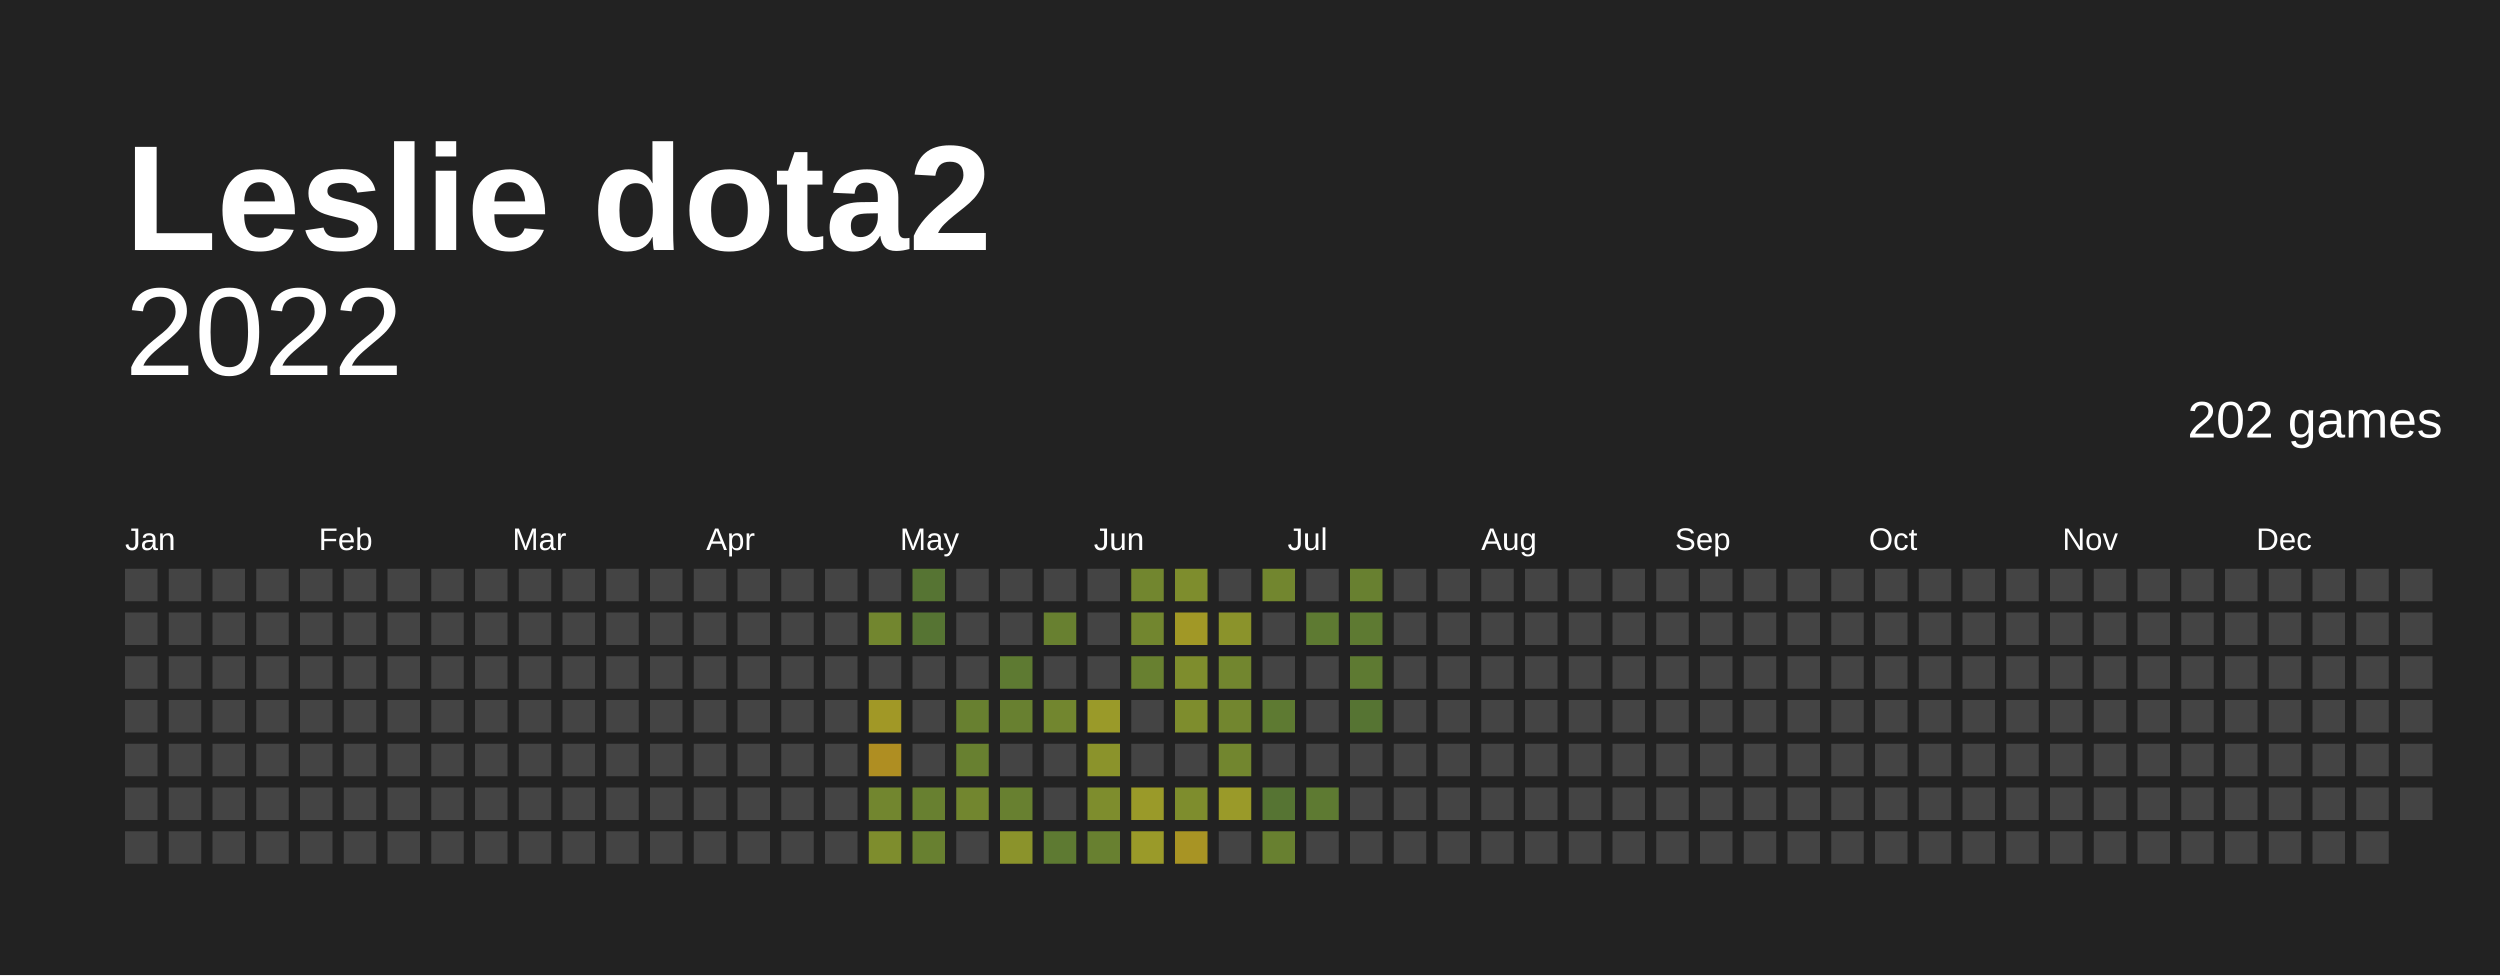
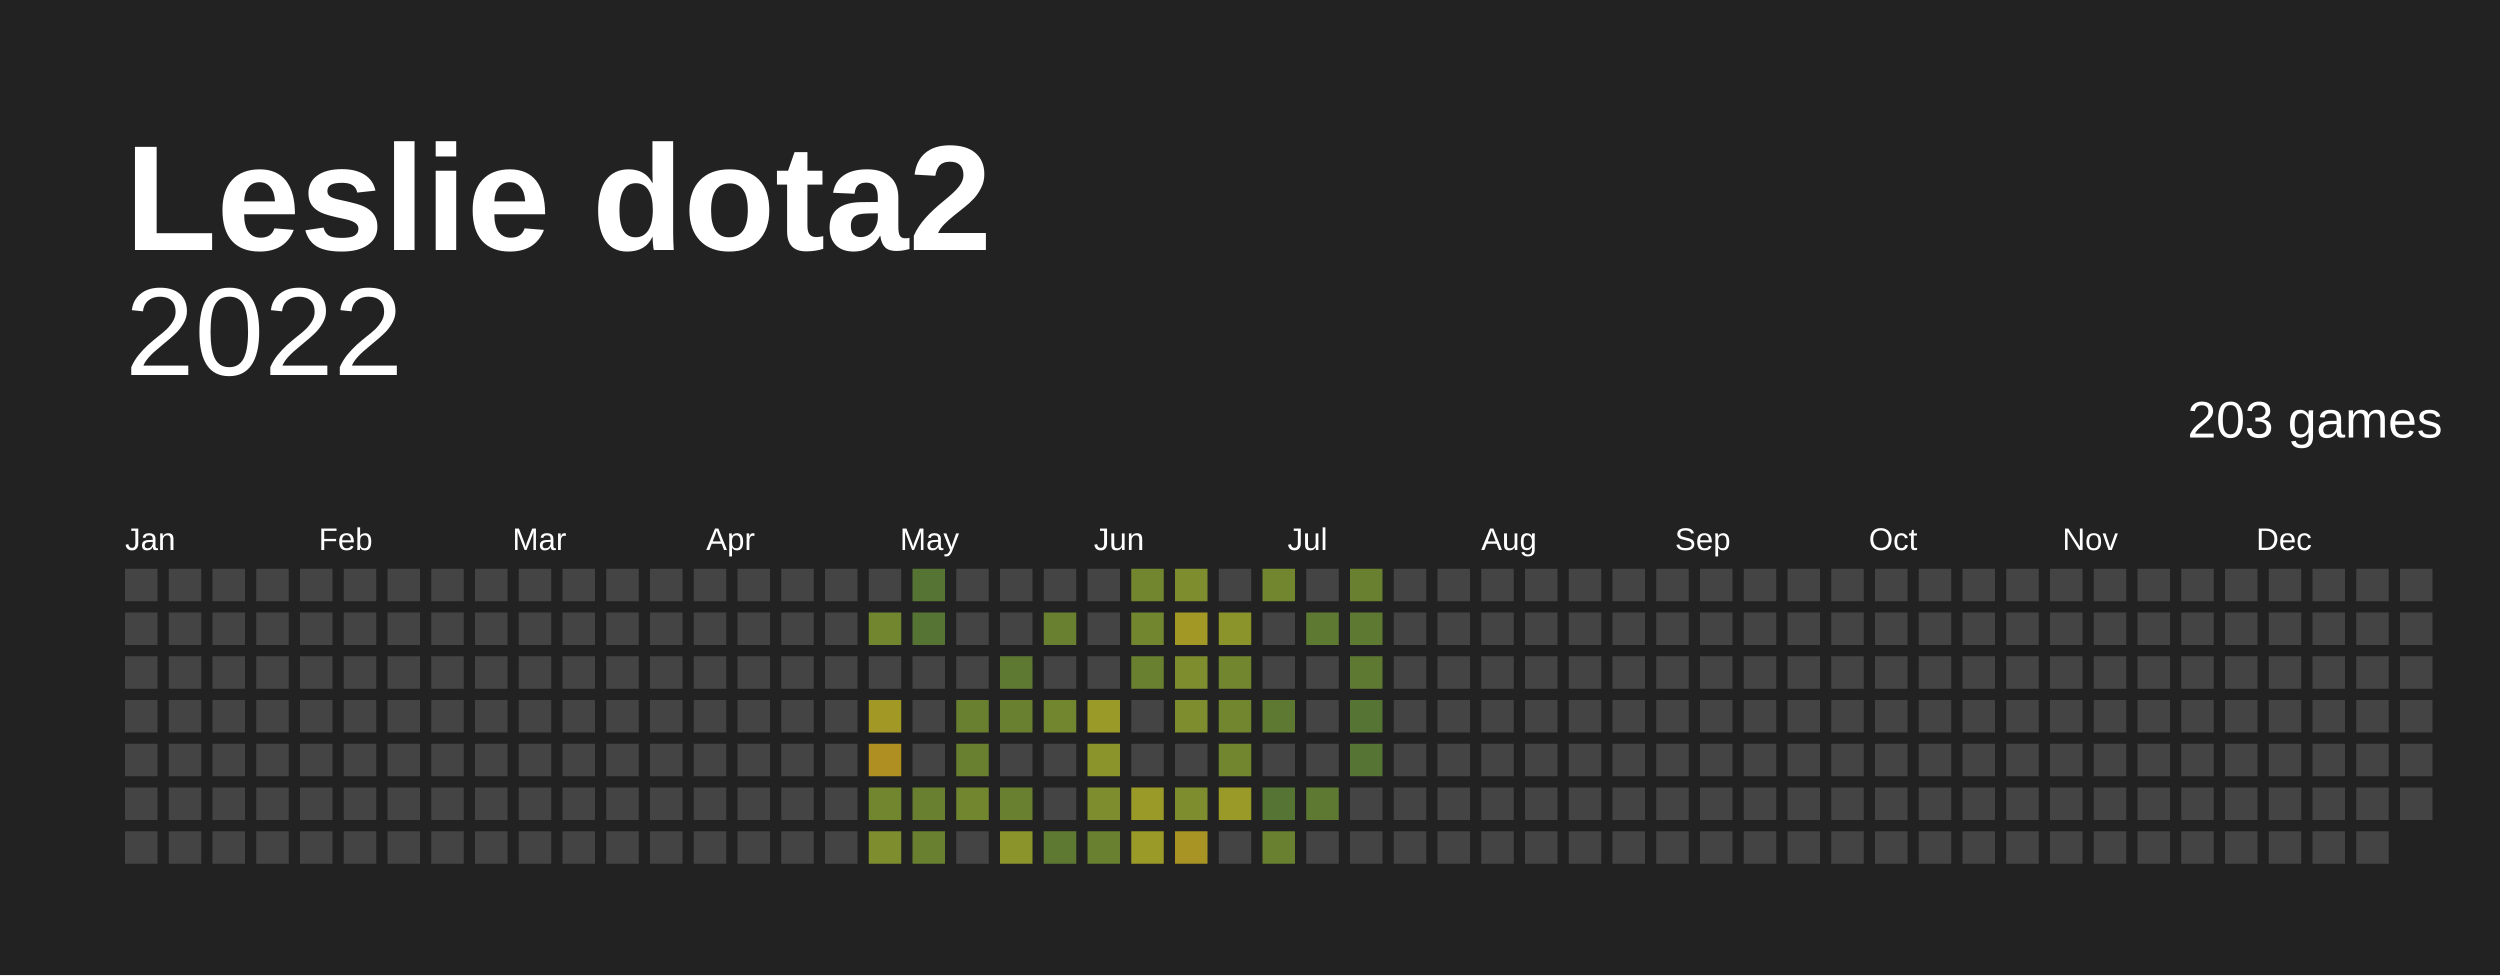
<svg xmlns="http://www.w3.org/2000/svg" baseProfile="full" height="78mm" version="1.1" viewBox="0,0,200,78" width="200mm">
  <defs />
  <rect fill="#222222" height="78" width="200" x="0" y="0" />
  <text fill="#FFFFFF" style="font-size:12px; font-family:Arial; font-weight:bold;" x="10" y="20">Leslie dota2</text>
  <text alignment-baseline="hanging" fill="#FFFFFF" style="font-size:10.0px; font-family:Arial;" x="10" y="30">2022</text>
-   <text alignment-baseline="hanging" fill="#FFFFFF" style="font-size:4.125px; font-family:Arial;" x="175" y="35">202 games</text>
+   <text alignment-baseline="hanging" fill="#FFFFFF" style="font-size:4.125px; font-family:Arial;" x="175" y="35">203 games</text>
  <text fill="#FFFFFF" style="font-size:2.5px; font-family:Arial" x="10.0" y="44">Jan</text>
  <text fill="#FFFFFF" style="font-size:2.5px; font-family:Arial" x="25.5" y="44">Feb</text>
  <text fill="#FFFFFF" style="font-size:2.5px; font-family:Arial" x="41.0" y="44">Mar</text>
  <text fill="#FFFFFF" style="font-size:2.5px; font-family:Arial" x="56.5" y="44">Apr</text>
  <text fill="#FFFFFF" style="font-size:2.5px; font-family:Arial" x="72.0" y="44">May</text>
  <text fill="#FFFFFF" style="font-size:2.5px; font-family:Arial" x="87.5" y="44">Jun</text>
  <text fill="#FFFFFF" style="font-size:2.5px; font-family:Arial" x="103.0" y="44">Jul</text>
  <text fill="#FFFFFF" style="font-size:2.5px; font-family:Arial" x="118.5" y="44">Aug</text>
  <text fill="#FFFFFF" style="font-size:2.5px; font-family:Arial" x="134.0" y="44">Sep</text>
  <text fill="#FFFFFF" style="font-size:2.5px; font-family:Arial" x="149.5" y="44">Oct</text>
  <text fill="#FFFFFF" style="font-size:2.5px; font-family:Arial" x="165.0" y="44">Nov</text>
  <text fill="#FFFFFF" style="font-size:2.5px; font-family:Arial" x="180.5" y="44">Dec</text>
  <rect fill="#444444" height="2.6" width="2.6" x="10.0" y="45.5" />
  <rect fill="#444444" height="2.6" width="2.6" x="10.0" y="49.0" />
  <rect fill="#444444" height="2.6" width="2.6" x="10.0" y="52.5" />
  <rect fill="#444444" height="2.6" width="2.6" x="10.0" y="56.0" />
  <rect fill="#444444" height="2.6" width="2.6" x="10.0" y="59.5" />
  <rect fill="#444444" height="2.6" width="2.6" x="10.0" y="63.0" />
  <rect fill="#444444" height="2.6" width="2.6" x="10.0" y="66.5" />
  <rect fill="#444444" height="2.6" width="2.6" x="13.5" y="45.5" />
  <rect fill="#444444" height="2.6" width="2.6" x="13.5" y="49.0" />
  <rect fill="#444444" height="2.6" width="2.6" x="13.5" y="52.5" />
  <rect fill="#444444" height="2.6" width="2.6" x="13.5" y="56.0" />
  <rect fill="#444444" height="2.6" width="2.6" x="13.5" y="59.5" />
  <rect fill="#444444" height="2.6" width="2.6" x="13.5" y="63.0" />
  <rect fill="#444444" height="2.6" width="2.6" x="13.5" y="66.5" />
  <rect fill="#444444" height="2.6" width="2.6" x="17.0" y="45.5" />
  <rect fill="#444444" height="2.6" width="2.6" x="17.0" y="49.0" />
  <rect fill="#444444" height="2.6" width="2.6" x="17.0" y="52.5" />
  <rect fill="#444444" height="2.6" width="2.6" x="17.0" y="56.0" />
  <rect fill="#444444" height="2.6" width="2.6" x="17.0" y="59.5" />
  <rect fill="#444444" height="2.6" width="2.6" x="17.0" y="63.0" />
  <rect fill="#444444" height="2.6" width="2.6" x="17.0" y="66.5" />
  <rect fill="#444444" height="2.6" width="2.6" x="20.5" y="45.5" />
  <rect fill="#444444" height="2.6" width="2.6" x="20.5" y="49.0" />
  <rect fill="#444444" height="2.6" width="2.6" x="20.5" y="52.5" />
  <rect fill="#444444" height="2.6" width="2.6" x="20.5" y="56.0" />
  <rect fill="#444444" height="2.6" width="2.6" x="20.5" y="59.5" />
  <rect fill="#444444" height="2.6" width="2.6" x="20.5" y="63.0" />
  <rect fill="#444444" height="2.6" width="2.6" x="20.5" y="66.5" />
  <rect fill="#444444" height="2.6" width="2.6" x="24.0" y="45.5" />
  <rect fill="#444444" height="2.6" width="2.6" x="24.0" y="49.0" />
  <rect fill="#444444" height="2.6" width="2.6" x="24.0" y="52.5" />
  <rect fill="#444444" height="2.6" width="2.6" x="24.0" y="56.0" />
  <rect fill="#444444" height="2.6" width="2.6" x="24.0" y="59.5" />
  <rect fill="#444444" height="2.6" width="2.6" x="24.0" y="63.0" />
  <rect fill="#444444" height="2.6" width="2.6" x="24.0" y="66.5" />
  <rect fill="#444444" height="2.6" width="2.6" x="27.5" y="45.5" />
  <rect fill="#444444" height="2.6" width="2.6" x="27.5" y="49.0" />
  <rect fill="#444444" height="2.6" width="2.6" x="27.5" y="52.5" />
  <rect fill="#444444" height="2.6" width="2.6" x="27.5" y="56.0" />
  <rect fill="#444444" height="2.6" width="2.6" x="27.5" y="59.5" />
  <rect fill="#444444" height="2.6" width="2.6" x="27.5" y="63.0" />
  <rect fill="#444444" height="2.6" width="2.6" x="27.5" y="66.5" />
  <rect fill="#444444" height="2.6" width="2.6" x="31.0" y="45.5" />
  <rect fill="#444444" height="2.6" width="2.6" x="31.0" y="49.0" />
  <rect fill="#444444" height="2.6" width="2.6" x="31.0" y="52.5" />
  <rect fill="#444444" height="2.6" width="2.6" x="31.0" y="56.0" />
  <rect fill="#444444" height="2.6" width="2.6" x="31.0" y="59.5" />
  <rect fill="#444444" height="2.6" width="2.6" x="31.0" y="63.0" />
  <rect fill="#444444" height="2.6" width="2.6" x="31.0" y="66.5" />
  <rect fill="#444444" height="2.6" width="2.6" x="34.5" y="45.5" />
  <rect fill="#444444" height="2.6" width="2.6" x="34.5" y="49.0" />
  <rect fill="#444444" height="2.6" width="2.6" x="34.5" y="52.5" />
  <rect fill="#444444" height="2.6" width="2.6" x="34.5" y="56.0" />
  <rect fill="#444444" height="2.6" width="2.6" x="34.5" y="59.5" />
  <rect fill="#444444" height="2.6" width="2.6" x="34.5" y="63.0" />
  <rect fill="#444444" height="2.6" width="2.6" x="34.5" y="66.5" />
  <rect fill="#444444" height="2.6" width="2.6" x="38.0" y="45.5" />
  <rect fill="#444444" height="2.6" width="2.6" x="38.0" y="49.0" />
  <rect fill="#444444" height="2.6" width="2.6" x="38.0" y="52.5" />
  <rect fill="#444444" height="2.6" width="2.6" x="38.0" y="56.0" />
  <rect fill="#444444" height="2.6" width="2.6" x="38.0" y="59.5" />
  <rect fill="#444444" height="2.6" width="2.6" x="38.0" y="63.0" />
  <rect fill="#444444" height="2.6" width="2.6" x="38.0" y="66.5" />
  <rect fill="#444444" height="2.6" width="2.6" x="41.5" y="45.5" />
  <rect fill="#444444" height="2.6" width="2.6" x="41.5" y="49.0" />
  <rect fill="#444444" height="2.6" width="2.6" x="41.5" y="52.5" />
  <rect fill="#444444" height="2.6" width="2.6" x="41.5" y="56.0" />
  <rect fill="#444444" height="2.6" width="2.6" x="41.5" y="59.5" />
  <rect fill="#444444" height="2.6" width="2.6" x="41.5" y="63.0" />
  <rect fill="#444444" height="2.6" width="2.6" x="41.5" y="66.5" />
  <rect fill="#444444" height="2.6" width="2.6" x="45.0" y="45.5" />
  <rect fill="#444444" height="2.6" width="2.6" x="45.0" y="49.0" />
  <rect fill="#444444" height="2.6" width="2.6" x="45.0" y="52.5" />
  <rect fill="#444444" height="2.6" width="2.6" x="45.0" y="56.0" />
  <rect fill="#444444" height="2.6" width="2.6" x="45.0" y="59.5" />
  <rect fill="#444444" height="2.6" width="2.6" x="45.0" y="63.0" />
  <rect fill="#444444" height="2.6" width="2.6" x="45.0" y="66.5" />
  <rect fill="#444444" height="2.6" width="2.6" x="48.5" y="45.5" />
  <rect fill="#444444" height="2.6" width="2.6" x="48.5" y="49.0" />
  <rect fill="#444444" height="2.6" width="2.6" x="48.5" y="52.5" />
  <rect fill="#444444" height="2.6" width="2.6" x="48.5" y="56.0" />
  <rect fill="#444444" height="2.6" width="2.6" x="48.5" y="59.5" />
  <rect fill="#444444" height="2.6" width="2.6" x="48.5" y="63.0" />
  <rect fill="#444444" height="2.6" width="2.6" x="48.5" y="66.5" />
  <rect fill="#444444" height="2.6" width="2.6" x="52.0" y="45.5" />
  <rect fill="#444444" height="2.6" width="2.6" x="52.0" y="49.0" />
  <rect fill="#444444" height="2.6" width="2.6" x="52.0" y="52.5" />
  <rect fill="#444444" height="2.6" width="2.6" x="52.0" y="56.0" />
  <rect fill="#444444" height="2.6" width="2.6" x="52.0" y="59.5" />
  <rect fill="#444444" height="2.6" width="2.6" x="52.0" y="63.0" />
  <rect fill="#444444" height="2.6" width="2.6" x="52.0" y="66.5" />
  <rect fill="#444444" height="2.6" width="2.6" x="55.5" y="45.5" />
  <rect fill="#444444" height="2.6" width="2.6" x="55.5" y="49.0" />
  <rect fill="#444444" height="2.6" width="2.6" x="55.5" y="52.5" />
  <rect fill="#444444" height="2.6" width="2.6" x="55.5" y="56.0" />
  <rect fill="#444444" height="2.6" width="2.6" x="55.5" y="59.5" />
  <rect fill="#444444" height="2.6" width="2.6" x="55.5" y="63.0" />
  <rect fill="#444444" height="2.6" width="2.6" x="55.5" y="66.5" />
  <rect fill="#444444" height="2.6" width="2.6" x="59.0" y="45.5" />
  <rect fill="#444444" height="2.6" width="2.6" x="59.0" y="49.0" />
  <rect fill="#444444" height="2.6" width="2.6" x="59.0" y="52.5" />
  <rect fill="#444444" height="2.6" width="2.6" x="59.0" y="56.0" />
  <rect fill="#444444" height="2.6" width="2.6" x="59.0" y="59.5" />
  <rect fill="#444444" height="2.6" width="2.6" x="59.0" y="63.0" />
  <rect fill="#444444" height="2.6" width="2.6" x="59.0" y="66.5" />
  <rect fill="#444444" height="2.6" width="2.6" x="62.5" y="45.5" />
  <rect fill="#444444" height="2.6" width="2.6" x="62.5" y="49.0" />
  <rect fill="#444444" height="2.6" width="2.6" x="62.5" y="52.5" />
  <rect fill="#444444" height="2.6" width="2.6" x="62.5" y="56.0" />
  <rect fill="#444444" height="2.6" width="2.6" x="62.5" y="59.5" />
  <rect fill="#444444" height="2.6" width="2.6" x="62.5" y="63.0" />
  <rect fill="#444444" height="2.6" width="2.6" x="62.5" y="66.5" />
  <rect fill="#444444" height="2.6" width="2.6" x="66.0" y="45.5" />
  <rect fill="#444444" height="2.6" width="2.6" x="66.0" y="49.0" />
  <rect fill="#444444" height="2.6" width="2.6" x="66.0" y="52.5" />
  <rect fill="#444444" height="2.6" width="2.6" x="66.0" y="56.0" />
  <rect fill="#444444" height="2.6" width="2.6" x="66.0" y="59.5" />
  <rect fill="#444444" height="2.6" width="2.6" x="66.0" y="63.0" />
  <rect fill="#444444" height="2.6" width="2.6" x="66.0" y="66.5" />
  <rect fill="#444444" height="2.6" width="2.6" x="69.5" y="45.5" />
  <rect fill="#72862f" height="2.6" width="2.6" x="69.5" y="49.0" />
  <rect fill="#444444" height="2.6" width="2.6" x="69.5" y="52.5" />
  <rect fill="#a19826" height="2.6" width="2.6" x="69.5" y="56.0" />
  <rect fill="#af8e22" height="2.6" width="2.6" x="69.5" y="59.5" />
  <rect fill="#72862f" height="2.6" width="2.6" x="69.5" y="63.0" />
  <rect fill="#7e8d2d" height="2.6" width="2.6" x="69.5" y="66.5" />
  <rect fill="#567433" height="2.6" width="2.6" x="73.0" y="45.5" />
  <rect fill="#567433" height="2.6" width="2.6" x="73.0" y="49.0" />
  <rect fill="#444444" height="2.6" width="2.6" x="73.0" y="52.5" />
  <rect fill="#444444" height="2.6" width="2.6" x="73.0" y="56.0" />
  <rect fill="#444444" height="2.6" width="2.6" x="73.0" y="59.5" />
  <rect fill="#688030" height="2.6" width="2.6" x="73.0" y="63.0" />
  <rect fill="#688030" height="2.6" width="2.6" x="73.0" y="66.5" />
  <rect fill="#444444" height="2.6" width="2.6" x="76.5" y="45.5" />
  <rect fill="#444444" height="2.6" width="2.6" x="76.5" y="49.0" />
  <rect fill="#444444" height="2.6" width="2.6" x="76.5" y="52.5" />
  <rect fill="#688030" height="2.6" width="2.6" x="76.5" y="56.0" />
  <rect fill="#688030" height="2.6" width="2.6" x="76.5" y="59.5" />
  <rect fill="#72862f" height="2.6" width="2.6" x="76.5" y="63.0" />
  <rect fill="#444444" height="2.6" width="2.6" x="76.5" y="66.5" />
  <rect fill="#444444" height="2.6" width="2.6" x="80.0" y="45.5" />
  <rect fill="#444444" height="2.6" width="2.6" x="80.0" y="49.0" />
  <rect fill="#5e7a32" height="2.6" width="2.6" x="80.0" y="52.5" />
  <rect fill="#688030" height="2.6" width="2.6" x="80.0" y="56.0" />
  <rect fill="#444444" height="2.6" width="2.6" x="80.0" y="59.5" />
  <rect fill="#688030" height="2.6" width="2.6" x="80.0" y="63.0" />
  <rect fill="#8b932b" height="2.6" width="2.6" x="80.0" y="66.5" />
  <rect fill="#444444" height="2.6" width="2.6" x="83.5" y="45.5" />
  <rect fill="#688030" height="2.6" width="2.6" x="83.5" y="49.0" />
  <rect fill="#444444" height="2.6" width="2.6" x="83.5" y="52.5" />
  <rect fill="#72862f" height="2.6" width="2.6" x="83.5" y="56.0" />
  <rect fill="#444444" height="2.6" width="2.6" x="83.5" y="59.5" />
  <rect fill="#444444" height="2.6" width="2.6" x="83.5" y="63.0" />
  <rect fill="#5e7a32" height="2.6" width="2.6" x="83.5" y="66.5" />
  <rect fill="#444444" height="2.6" width="2.6" x="87.0" y="45.5" />
  <rect fill="#444444" height="2.6" width="2.6" x="87.0" y="49.0" />
  <rect fill="#444444" height="2.6" width="2.6" x="87.0" y="52.5" />
  <rect fill="#9a9a29" height="2.6" width="2.6" x="87.0" y="56.0" />
  <rect fill="#8b932b" height="2.6" width="2.6" x="87.0" y="59.5" />
  <rect fill="#7e8d2d" height="2.6" width="2.6" x="87.0" y="63.0" />
  <rect fill="#688030" height="2.6" width="2.6" x="87.0" y="66.5" />
  <rect fill="#72862f" height="2.6" width="2.6" x="90.5" y="45.5" />
  <rect fill="#72862f" height="2.6" width="2.6" x="90.5" y="49.0" />
  <rect fill="#688030" height="2.6" width="2.6" x="90.5" y="52.5" />
  <rect fill="#444444" height="2.6" width="2.6" x="90.5" y="56.0" />
  <rect fill="#444444" height="2.6" width="2.6" x="90.5" y="59.5" />
  <rect fill="#9a9a29" height="2.6" width="2.6" x="90.5" y="63.0" />
  <rect fill="#9a9a29" height="2.6" width="2.6" x="90.5" y="66.5" />
  <rect fill="#7e8d2d" height="2.6" width="2.6" x="94.0" y="45.5" />
  <rect fill="#a19826" height="2.6" width="2.6" x="94.0" y="49.0" />
  <rect fill="#7e8d2d" height="2.6" width="2.6" x="94.0" y="52.5" />
  <rect fill="#7e8d2d" height="2.6" width="2.6" x="94.0" y="56.0" />
  <rect fill="#444444" height="2.6" width="2.6" x="94.0" y="59.5" />
  <rect fill="#7e8d2d" height="2.6" width="2.6" x="94.0" y="63.0" />
  <rect fill="#a89424" height="2.6" width="2.6" x="94.0" y="66.5" />
  <rect fill="#444444" height="2.6" width="2.6" x="97.5" y="45.5" />
  <rect fill="#8b932b" height="2.6" width="2.6" x="97.5" y="49.0" />
  <rect fill="#72862f" height="2.6" width="2.6" x="97.5" y="52.5" />
  <rect fill="#72862f" height="2.6" width="2.6" x="97.5" y="56.0" />
  <rect fill="#72862f" height="2.6" width="2.6" x="97.5" y="59.5" />
  <rect fill="#9a9a29" height="2.6" width="2.6" x="97.5" y="63.0" />
  <rect fill="#444444" height="2.6" width="2.6" x="97.5" y="66.5" />
  <rect fill="#72862f" height="2.6" width="2.6" x="101.0" y="45.5" />
  <rect fill="#444444" height="2.6" width="2.6" x="101.0" y="49.0" />
  <rect fill="#444444" height="2.6" width="2.6" x="101.0" y="52.5" />
  <rect fill="#5e7a32" height="2.6" width="2.6" x="101.0" y="56.0" />
  <rect fill="#444444" height="2.6" width="2.6" x="101.0" y="59.5" />
  <rect fill="#567433" height="2.6" width="2.6" x="101.0" y="63.0" />
  <rect fill="#688030" height="2.6" width="2.6" x="101.0" y="66.5" />
  <rect fill="#444444" height="2.6" width="2.6" x="104.5" y="45.5" />
  <rect fill="#5e7a32" height="2.6" width="2.6" x="104.5" y="49.0" />
  <rect fill="#444444" height="2.6" width="2.6" x="104.5" y="52.5" />
  <rect fill="#444444" height="2.6" width="2.6" x="104.5" y="56.0" />
  <rect fill="#444444" height="2.6" width="2.6" x="104.5" y="59.5" />
  <rect fill="#5e7a32" height="2.6" width="2.6" x="104.5" y="63.0" />
  <rect fill="#444444" height="2.6" width="2.6" x="104.5" y="66.5" />
  <rect fill="#688030" height="2.6" width="2.6" x="108.0" y="45.5" />
  <rect fill="#5e7a32" height="2.6" width="2.6" x="108.0" y="49.0" />
  <rect fill="#5e7a32" height="2.6" width="2.6" x="108.0" y="52.5" />
  <rect fill="#567433" height="2.6" width="2.6" x="108.0" y="56.0" />
-   <rect fill="#444444" height="2.6" width="2.6" x="108.0" y="59.5" />
+   <rect fill="#567433" height="2.6" width="2.6" x="108.0" y="59.5" />
  <rect fill="#444444" height="2.6" width="2.6" x="108.0" y="63.0" />
  <rect fill="#444444" height="2.6" width="2.6" x="108.0" y="66.5" />
  <rect fill="#444444" height="2.6" width="2.6" x="111.5" y="45.5" />
  <rect fill="#444444" height="2.6" width="2.6" x="111.5" y="49.0" />
  <rect fill="#444444" height="2.6" width="2.6" x="111.5" y="52.5" />
  <rect fill="#444444" height="2.6" width="2.6" x="111.5" y="56.0" />
  <rect fill="#444444" height="2.6" width="2.6" x="111.5" y="59.5" />
  <rect fill="#444444" height="2.6" width="2.6" x="111.5" y="63.0" />
  <rect fill="#444444" height="2.6" width="2.6" x="111.5" y="66.5" />
  <rect fill="#444444" height="2.6" width="2.6" x="115.0" y="45.5" />
  <rect fill="#444444" height="2.6" width="2.6" x="115.0" y="49.0" />
  <rect fill="#444444" height="2.6" width="2.6" x="115.0" y="52.5" />
  <rect fill="#444444" height="2.6" width="2.6" x="115.0" y="56.0" />
  <rect fill="#444444" height="2.6" width="2.6" x="115.0" y="59.5" />
  <rect fill="#444444" height="2.6" width="2.6" x="115.0" y="63.0" />
  <rect fill="#444444" height="2.6" width="2.6" x="115.0" y="66.5" />
  <rect fill="#444444" height="2.6" width="2.6" x="118.5" y="45.5" />
  <rect fill="#444444" height="2.6" width="2.6" x="118.5" y="49.0" />
  <rect fill="#444444" height="2.6" width="2.6" x="118.5" y="52.5" />
  <rect fill="#444444" height="2.6" width="2.6" x="118.5" y="56.0" />
  <rect fill="#444444" height="2.6" width="2.6" x="118.5" y="59.5" />
  <rect fill="#444444" height="2.6" width="2.6" x="118.5" y="63.0" />
  <rect fill="#444444" height="2.6" width="2.6" x="118.5" y="66.5" />
  <rect fill="#444444" height="2.6" width="2.6" x="122.0" y="45.5" />
  <rect fill="#444444" height="2.6" width="2.6" x="122.0" y="49.0" />
  <rect fill="#444444" height="2.6" width="2.6" x="122.0" y="52.5" />
  <rect fill="#444444" height="2.6" width="2.6" x="122.0" y="56.0" />
  <rect fill="#444444" height="2.6" width="2.6" x="122.0" y="59.5" />
  <rect fill="#444444" height="2.6" width="2.6" x="122.0" y="63.0" />
  <rect fill="#444444" height="2.6" width="2.6" x="122.0" y="66.5" />
  <rect fill="#444444" height="2.6" width="2.6" x="125.5" y="45.5" />
  <rect fill="#444444" height="2.6" width="2.6" x="125.5" y="49.0" />
  <rect fill="#444444" height="2.6" width="2.6" x="125.5" y="52.5" />
  <rect fill="#444444" height="2.6" width="2.6" x="125.5" y="56.0" />
  <rect fill="#444444" height="2.6" width="2.6" x="125.5" y="59.5" />
  <rect fill="#444444" height="2.6" width="2.6" x="125.5" y="63.0" />
  <rect fill="#444444" height="2.6" width="2.6" x="125.5" y="66.5" />
  <rect fill="#444444" height="2.6" width="2.6" x="129.0" y="45.5" />
  <rect fill="#444444" height="2.6" width="2.6" x="129.0" y="49.0" />
  <rect fill="#444444" height="2.6" width="2.6" x="129.0" y="52.5" />
  <rect fill="#444444" height="2.6" width="2.6" x="129.0" y="56.0" />
  <rect fill="#444444" height="2.6" width="2.6" x="129.0" y="59.5" />
  <rect fill="#444444" height="2.6" width="2.6" x="129.0" y="63.0" />
  <rect fill="#444444" height="2.6" width="2.6" x="129.0" y="66.5" />
  <rect fill="#444444" height="2.6" width="2.6" x="132.5" y="45.5" />
  <rect fill="#444444" height="2.6" width="2.6" x="132.5" y="49.0" />
  <rect fill="#444444" height="2.6" width="2.6" x="132.5" y="52.5" />
  <rect fill="#444444" height="2.6" width="2.6" x="132.5" y="56.0" />
  <rect fill="#444444" height="2.6" width="2.6" x="132.5" y="59.5" />
  <rect fill="#444444" height="2.6" width="2.6" x="132.5" y="63.0" />
  <rect fill="#444444" height="2.6" width="2.6" x="132.5" y="66.5" />
  <rect fill="#444444" height="2.6" width="2.6" x="136.0" y="45.5" />
  <rect fill="#444444" height="2.6" width="2.6" x="136.0" y="49.0" />
  <rect fill="#444444" height="2.6" width="2.6" x="136.0" y="52.5" />
  <rect fill="#444444" height="2.6" width="2.6" x="136.0" y="56.0" />
  <rect fill="#444444" height="2.6" width="2.6" x="136.0" y="59.5" />
  <rect fill="#444444" height="2.6" width="2.6" x="136.0" y="63.0" />
  <rect fill="#444444" height="2.6" width="2.6" x="136.0" y="66.5" />
  <rect fill="#444444" height="2.6" width="2.6" x="139.5" y="45.5" />
  <rect fill="#444444" height="2.6" width="2.6" x="139.5" y="49.0" />
  <rect fill="#444444" height="2.6" width="2.6" x="139.5" y="52.5" />
  <rect fill="#444444" height="2.6" width="2.6" x="139.5" y="56.0" />
  <rect fill="#444444" height="2.6" width="2.6" x="139.5" y="59.5" />
  <rect fill="#444444" height="2.6" width="2.6" x="139.5" y="63.0" />
  <rect fill="#444444" height="2.6" width="2.6" x="139.5" y="66.5" />
  <rect fill="#444444" height="2.6" width="2.6" x="143.0" y="45.5" />
  <rect fill="#444444" height="2.6" width="2.6" x="143.0" y="49.0" />
  <rect fill="#444444" height="2.6" width="2.6" x="143.0" y="52.5" />
  <rect fill="#444444" height="2.6" width="2.6" x="143.0" y="56.0" />
  <rect fill="#444444" height="2.6" width="2.6" x="143.0" y="59.5" />
  <rect fill="#444444" height="2.6" width="2.6" x="143.0" y="63.0" />
  <rect fill="#444444" height="2.6" width="2.6" x="143.0" y="66.5" />
  <rect fill="#444444" height="2.6" width="2.6" x="146.5" y="45.5" />
  <rect fill="#444444" height="2.6" width="2.6" x="146.5" y="49.0" />
  <rect fill="#444444" height="2.6" width="2.6" x="146.5" y="52.5" />
  <rect fill="#444444" height="2.6" width="2.6" x="146.5" y="56.0" />
  <rect fill="#444444" height="2.6" width="2.6" x="146.5" y="59.5" />
  <rect fill="#444444" height="2.6" width="2.6" x="146.5" y="63.0" />
  <rect fill="#444444" height="2.6" width="2.6" x="146.5" y="66.5" />
  <rect fill="#444444" height="2.6" width="2.6" x="150.0" y="45.5" />
  <rect fill="#444444" height="2.6" width="2.6" x="150.0" y="49.0" />
  <rect fill="#444444" height="2.6" width="2.6" x="150.0" y="52.5" />
  <rect fill="#444444" height="2.6" width="2.6" x="150.0" y="56.0" />
  <rect fill="#444444" height="2.6" width="2.6" x="150.0" y="59.5" />
  <rect fill="#444444" height="2.6" width="2.6" x="150.0" y="63.0" />
  <rect fill="#444444" height="2.6" width="2.6" x="150.0" y="66.5" />
  <rect fill="#444444" height="2.6" width="2.6" x="153.5" y="45.5" />
  <rect fill="#444444" height="2.6" width="2.6" x="153.5" y="49.0" />
  <rect fill="#444444" height="2.6" width="2.6" x="153.5" y="52.5" />
  <rect fill="#444444" height="2.6" width="2.6" x="153.5" y="56.0" />
  <rect fill="#444444" height="2.6" width="2.6" x="153.5" y="59.5" />
  <rect fill="#444444" height="2.6" width="2.6" x="153.5" y="63.0" />
  <rect fill="#444444" height="2.6" width="2.6" x="153.5" y="66.5" />
  <rect fill="#444444" height="2.6" width="2.6" x="157.0" y="45.5" />
  <rect fill="#444444" height="2.6" width="2.6" x="157.0" y="49.0" />
  <rect fill="#444444" height="2.6" width="2.6" x="157.0" y="52.5" />
  <rect fill="#444444" height="2.6" width="2.6" x="157.0" y="56.0" />
  <rect fill="#444444" height="2.6" width="2.6" x="157.0" y="59.5" />
  <rect fill="#444444" height="2.6" width="2.6" x="157.0" y="63.0" />
  <rect fill="#444444" height="2.6" width="2.6" x="157.0" y="66.5" />
  <rect fill="#444444" height="2.6" width="2.6" x="160.5" y="45.5" />
  <rect fill="#444444" height="2.6" width="2.6" x="160.5" y="49.0" />
  <rect fill="#444444" height="2.6" width="2.6" x="160.5" y="52.5" />
  <rect fill="#444444" height="2.6" width="2.6" x="160.5" y="56.0" />
  <rect fill="#444444" height="2.6" width="2.6" x="160.5" y="59.5" />
  <rect fill="#444444" height="2.6" width="2.6" x="160.5" y="63.0" />
  <rect fill="#444444" height="2.6" width="2.6" x="160.5" y="66.5" />
  <rect fill="#444444" height="2.6" width="2.6" x="164.0" y="45.5" />
  <rect fill="#444444" height="2.6" width="2.6" x="164.0" y="49.0" />
  <rect fill="#444444" height="2.6" width="2.6" x="164.0" y="52.5" />
  <rect fill="#444444" height="2.6" width="2.6" x="164.0" y="56.0" />
  <rect fill="#444444" height="2.6" width="2.6" x="164.0" y="59.5" />
  <rect fill="#444444" height="2.6" width="2.6" x="164.0" y="63.0" />
  <rect fill="#444444" height="2.6" width="2.6" x="164.0" y="66.5" />
  <rect fill="#444444" height="2.6" width="2.6" x="167.5" y="45.5" />
  <rect fill="#444444" height="2.6" width="2.6" x="167.5" y="49.0" />
  <rect fill="#444444" height="2.6" width="2.6" x="167.5" y="52.5" />
  <rect fill="#444444" height="2.6" width="2.6" x="167.5" y="56.0" />
  <rect fill="#444444" height="2.6" width="2.6" x="167.5" y="59.5" />
  <rect fill="#444444" height="2.6" width="2.6" x="167.5" y="63.0" />
  <rect fill="#444444" height="2.6" width="2.6" x="167.5" y="66.5" />
  <rect fill="#444444" height="2.6" width="2.6" x="171.0" y="45.5" />
  <rect fill="#444444" height="2.6" width="2.6" x="171.0" y="49.0" />
  <rect fill="#444444" height="2.6" width="2.6" x="171.0" y="52.5" />
  <rect fill="#444444" height="2.6" width="2.6" x="171.0" y="56.0" />
  <rect fill="#444444" height="2.6" width="2.6" x="171.0" y="59.5" />
  <rect fill="#444444" height="2.6" width="2.6" x="171.0" y="63.0" />
  <rect fill="#444444" height="2.6" width="2.6" x="171.0" y="66.5" />
  <rect fill="#444444" height="2.6" width="2.6" x="174.5" y="45.5" />
  <rect fill="#444444" height="2.6" width="2.6" x="174.5" y="49.0" />
  <rect fill="#444444" height="2.6" width="2.6" x="174.5" y="52.5" />
  <rect fill="#444444" height="2.6" width="2.6" x="174.5" y="56.0" />
  <rect fill="#444444" height="2.6" width="2.6" x="174.5" y="59.5" />
  <rect fill="#444444" height="2.6" width="2.6" x="174.5" y="63.0" />
  <rect fill="#444444" height="2.6" width="2.6" x="174.5" y="66.5" />
  <rect fill="#444444" height="2.6" width="2.6" x="178.0" y="45.5" />
  <rect fill="#444444" height="2.6" width="2.6" x="178.0" y="49.0" />
  <rect fill="#444444" height="2.6" width="2.6" x="178.0" y="52.5" />
  <rect fill="#444444" height="2.6" width="2.6" x="178.0" y="56.0" />
  <rect fill="#444444" height="2.6" width="2.6" x="178.0" y="59.5" />
  <rect fill="#444444" height="2.6" width="2.6" x="178.0" y="63.0" />
  <rect fill="#444444" height="2.6" width="2.6" x="178.0" y="66.5" />
  <rect fill="#444444" height="2.6" width="2.6" x="181.5" y="45.5" />
  <rect fill="#444444" height="2.6" width="2.6" x="181.5" y="49.0" />
  <rect fill="#444444" height="2.6" width="2.6" x="181.5" y="52.5" />
  <rect fill="#444444" height="2.6" width="2.6" x="181.5" y="56.0" />
  <rect fill="#444444" height="2.6" width="2.6" x="181.5" y="59.5" />
  <rect fill="#444444" height="2.6" width="2.6" x="181.5" y="63.0" />
  <rect fill="#444444" height="2.6" width="2.6" x="181.5" y="66.5" />
  <rect fill="#444444" height="2.6" width="2.6" x="185.0" y="45.5" />
  <rect fill="#444444" height="2.6" width="2.6" x="185.0" y="49.0" />
  <rect fill="#444444" height="2.6" width="2.6" x="185.0" y="52.5" />
  <rect fill="#444444" height="2.6" width="2.6" x="185.0" y="56.0" />
  <rect fill="#444444" height="2.6" width="2.6" x="185.0" y="59.5" />
  <rect fill="#444444" height="2.6" width="2.6" x="185.0" y="63.0" />
  <rect fill="#444444" height="2.6" width="2.6" x="185.0" y="66.5" />
  <rect fill="#444444" height="2.6" width="2.6" x="188.5" y="45.5" />
  <rect fill="#444444" height="2.6" width="2.6" x="188.5" y="49.0" />
  <rect fill="#444444" height="2.6" width="2.6" x="188.5" y="52.5" />
  <rect fill="#444444" height="2.6" width="2.6" x="188.5" y="56.0" />
  <rect fill="#444444" height="2.6" width="2.6" x="188.5" y="59.5" />
  <rect fill="#444444" height="2.6" width="2.6" x="188.5" y="63.0" />
  <rect fill="#444444" height="2.6" width="2.6" x="188.5" y="66.5" />
  <rect fill="#444444" height="2.6" width="2.6" x="192.0" y="45.5" />
  <rect fill="#444444" height="2.6" width="2.6" x="192.0" y="49.0" />
  <rect fill="#444444" height="2.6" width="2.6" x="192.0" y="52.5" />
  <rect fill="#444444" height="2.6" width="2.6" x="192.0" y="56.0" />
  <rect fill="#444444" height="2.6" width="2.6" x="192.0" y="59.5" />
  <rect fill="#444444" height="2.6" width="2.6" x="192.0" y="63.0" />
</svg>
